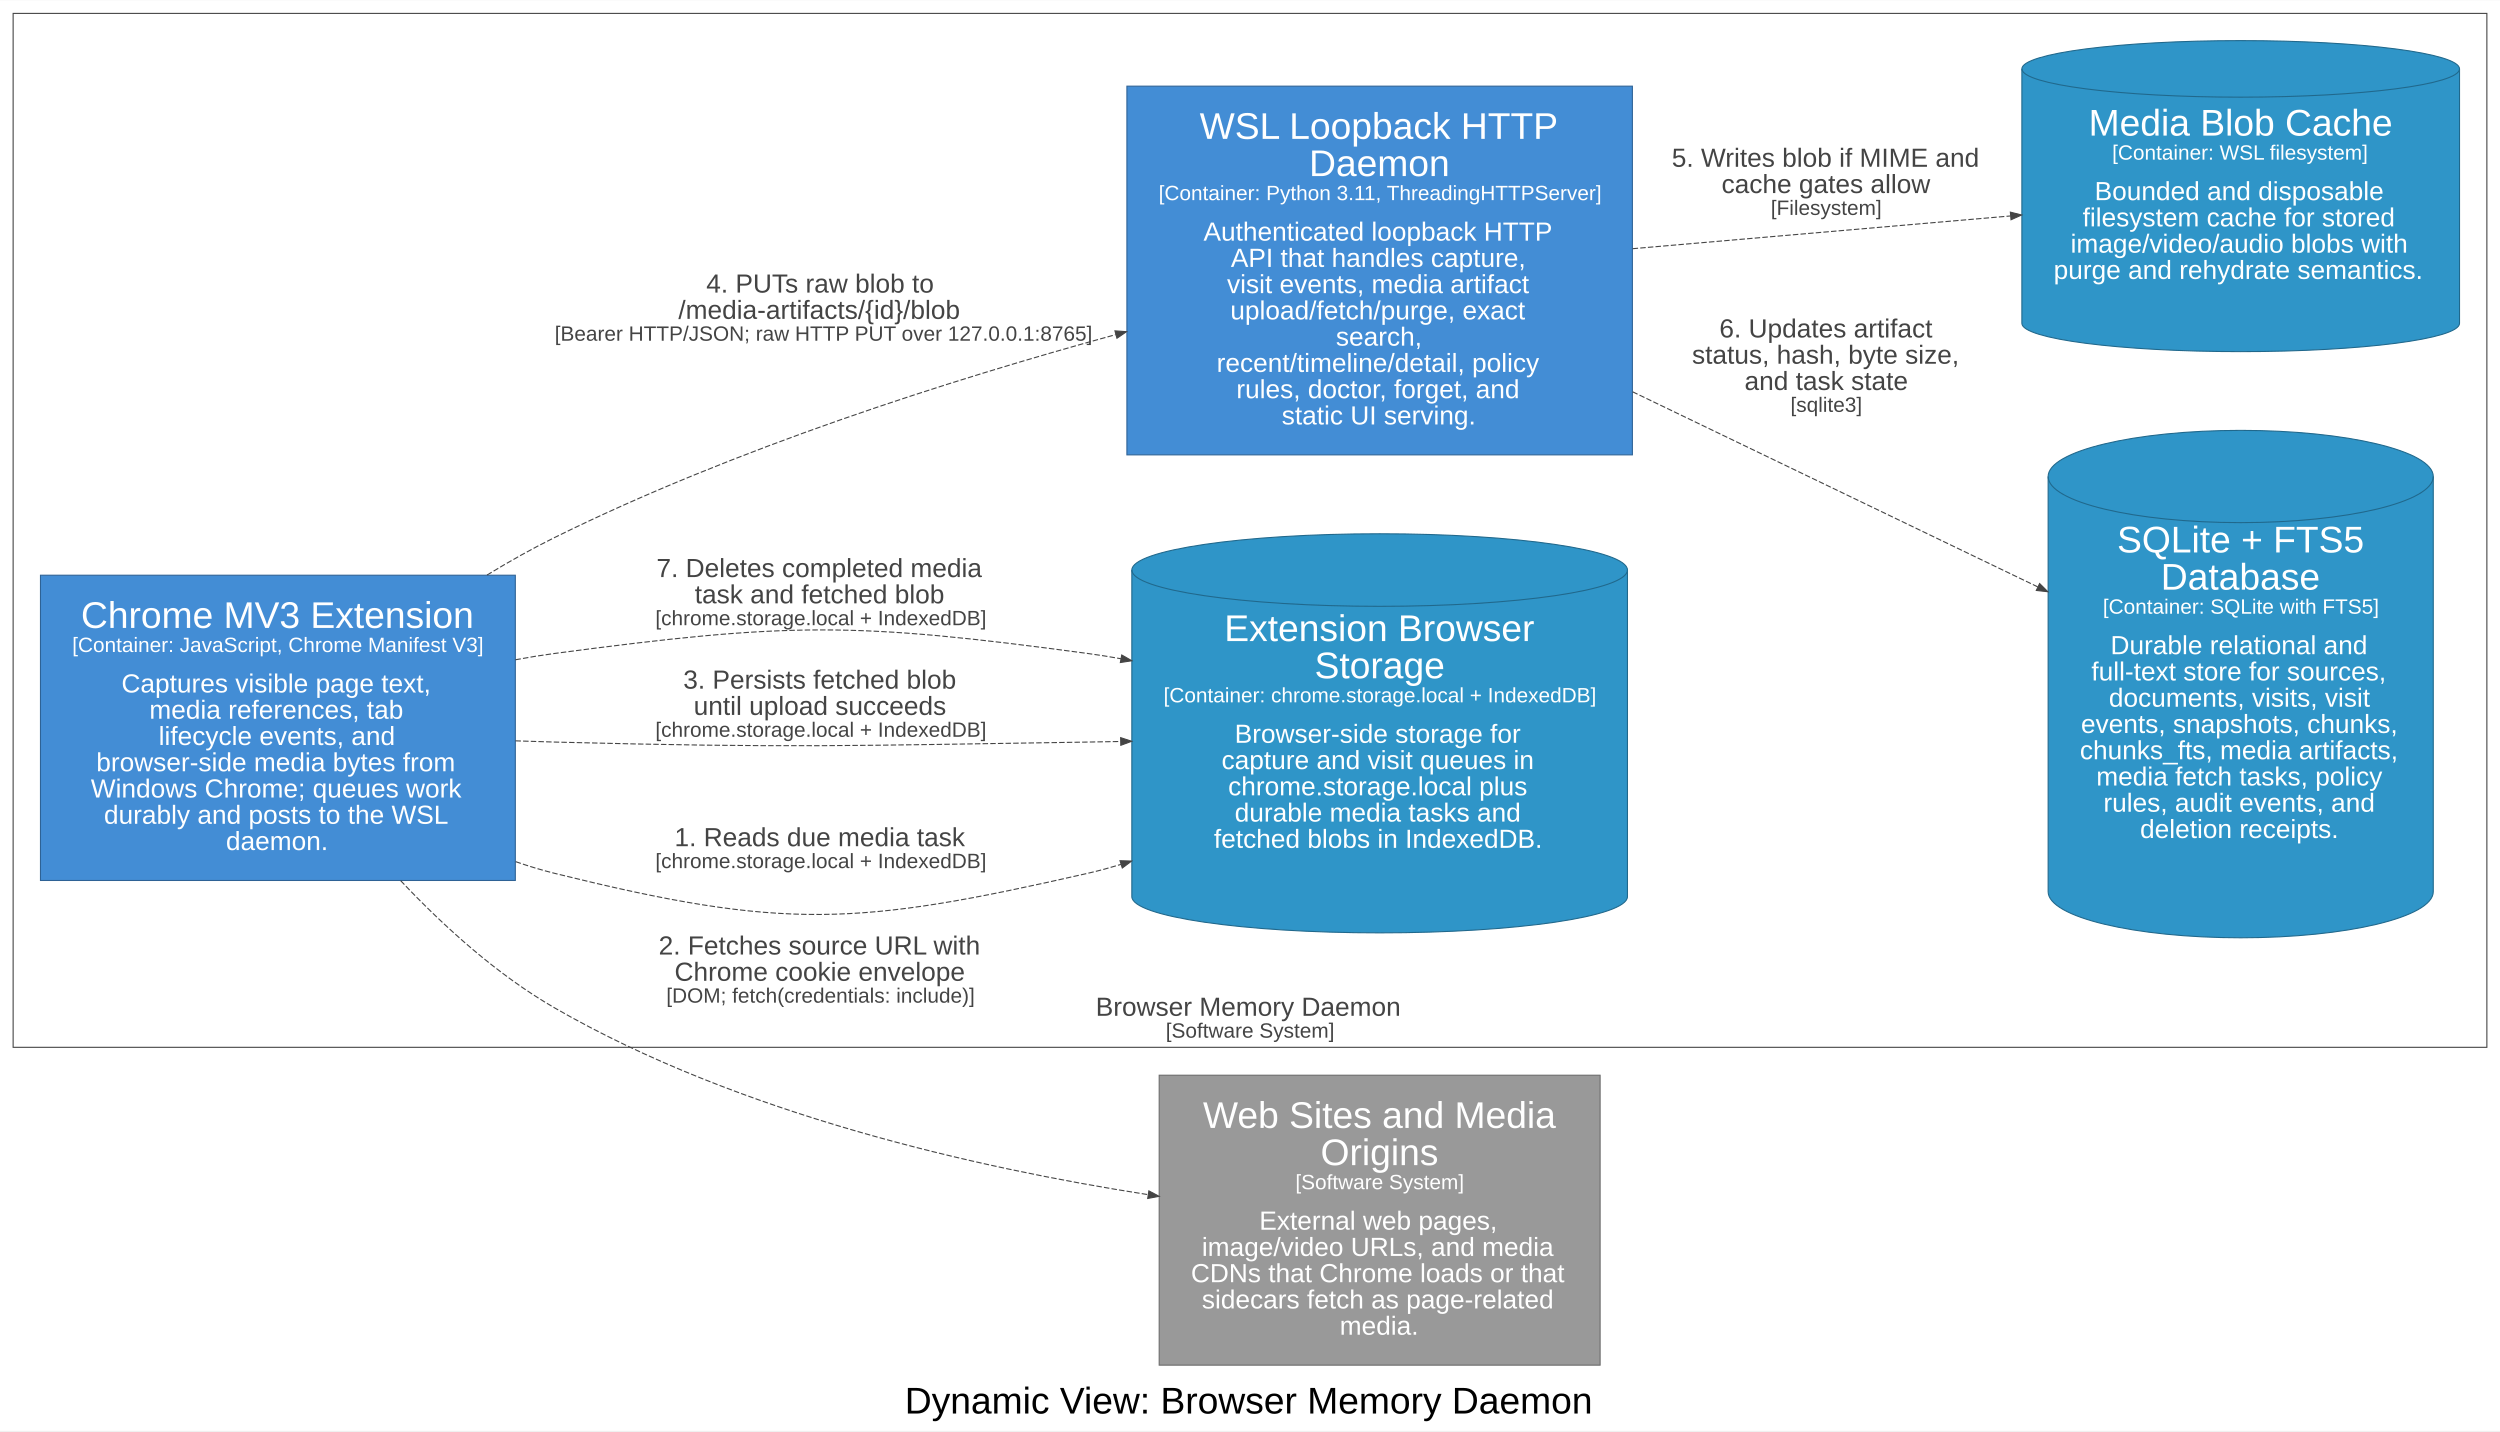
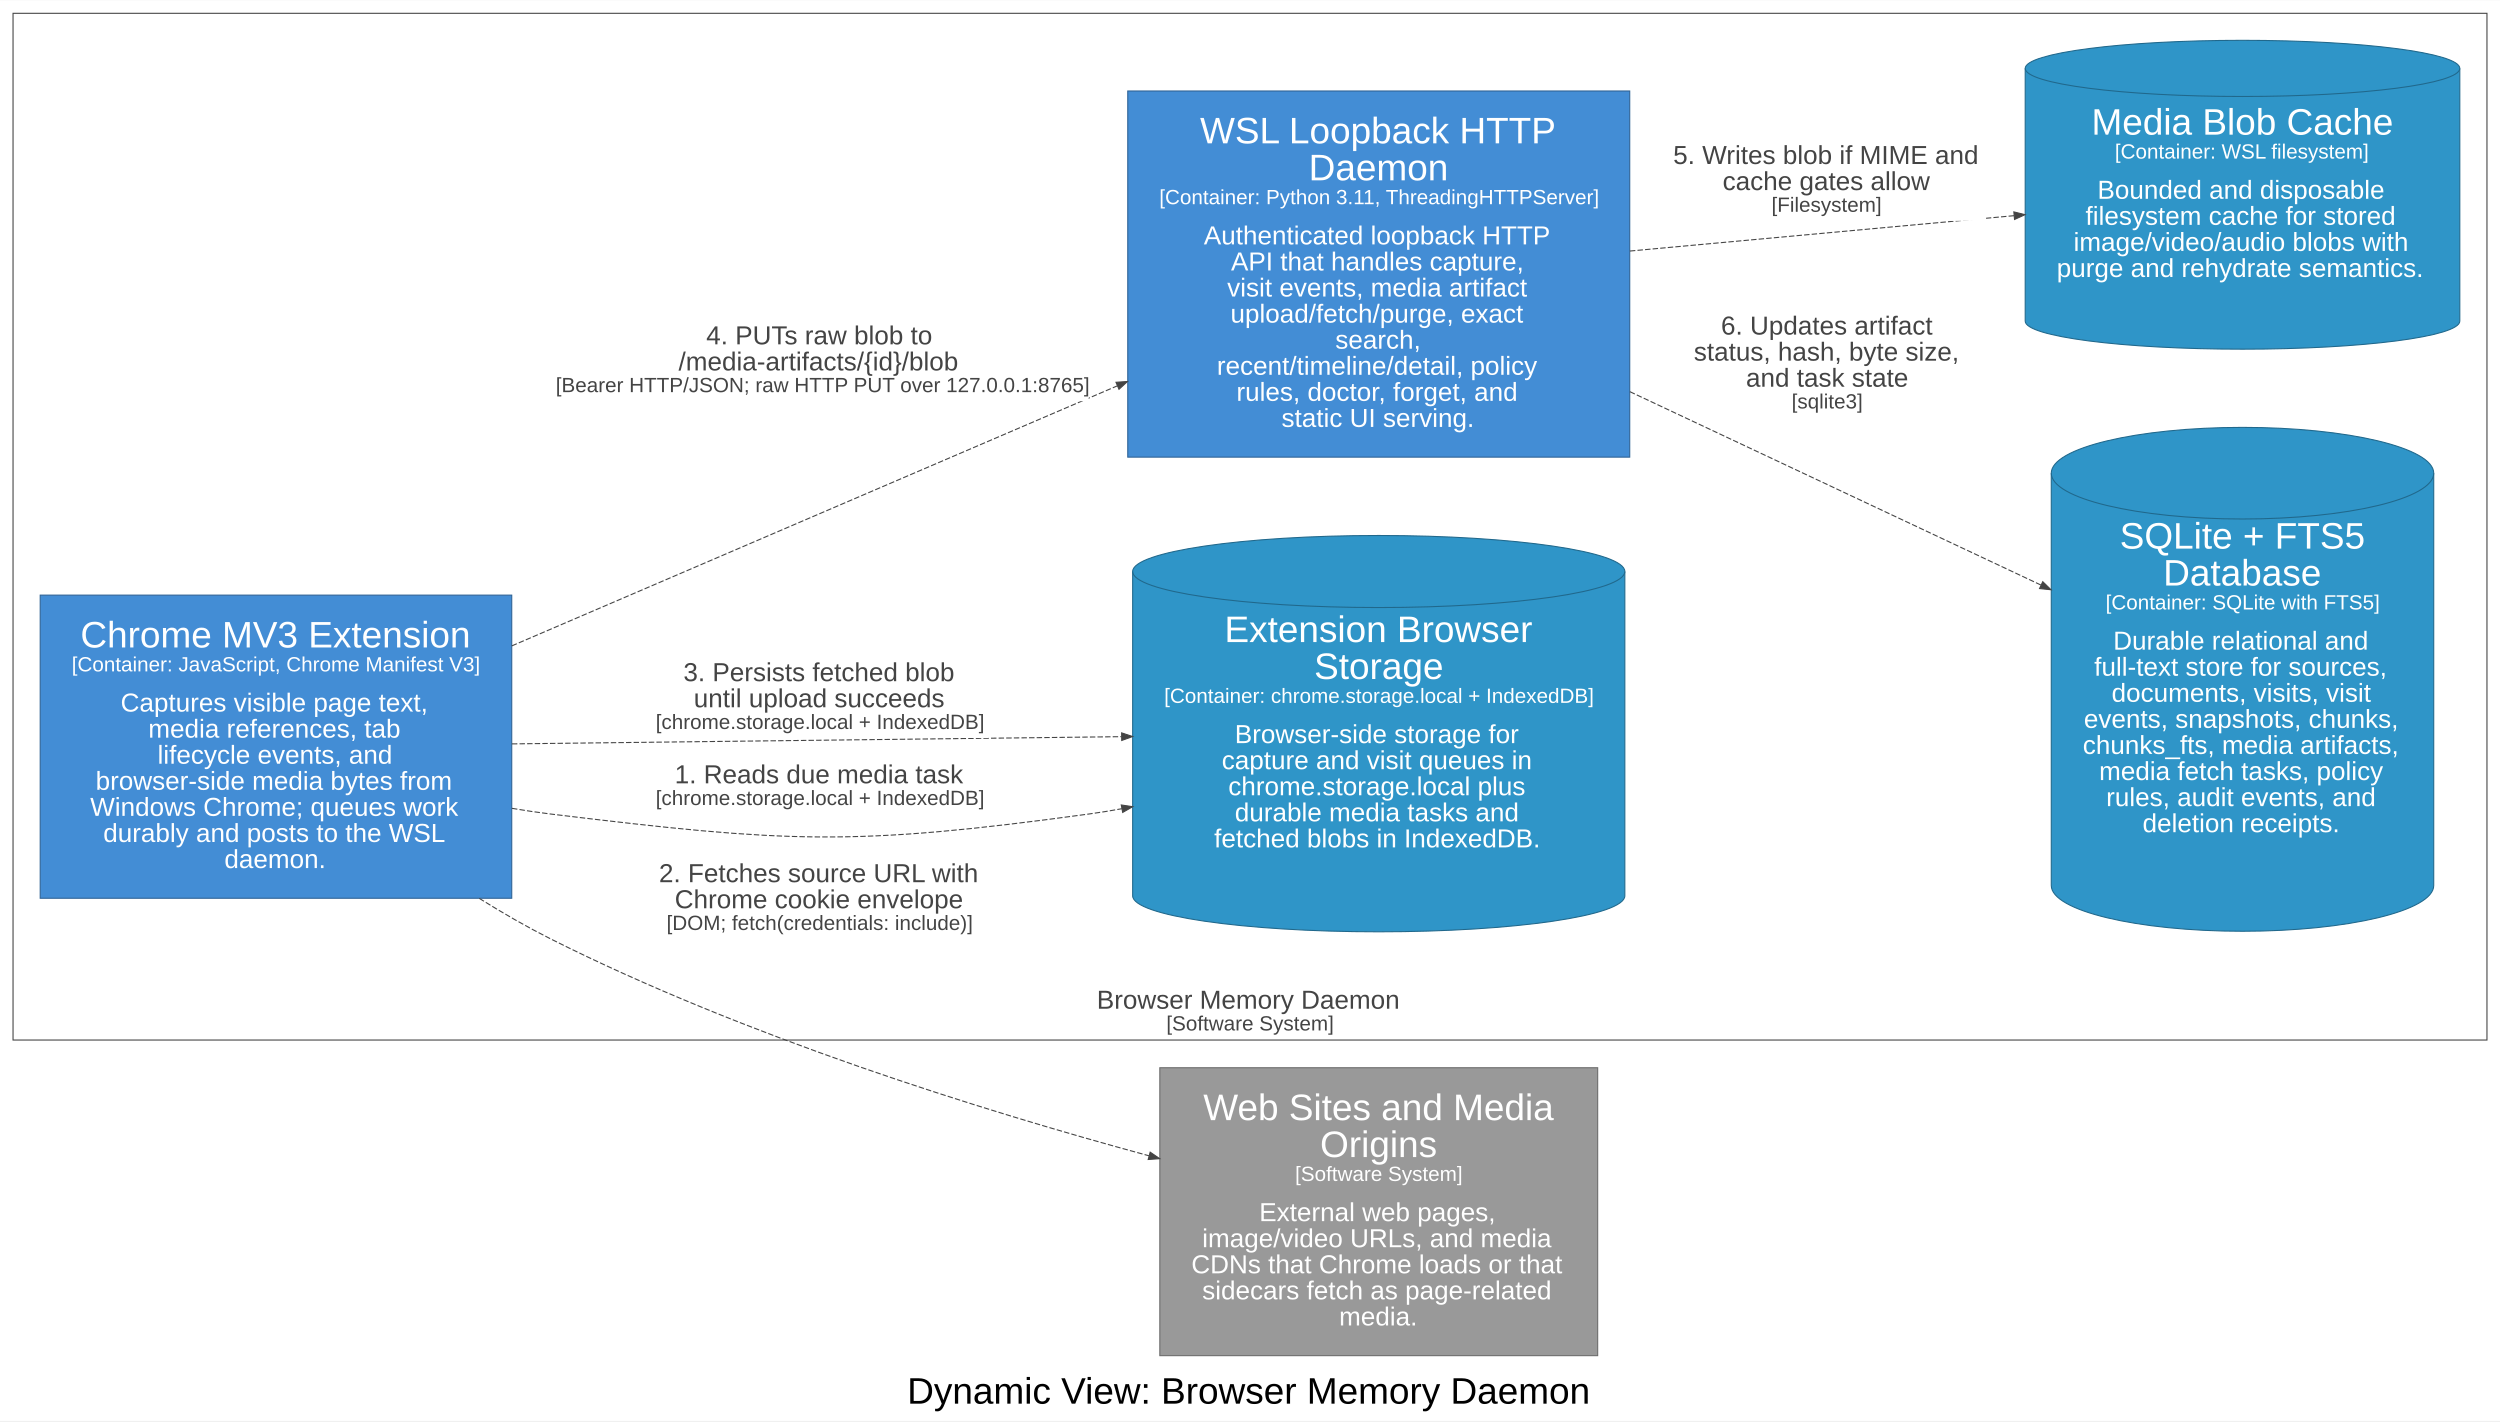
- <svg xmlns="http://www.w3.org/2000/svg" width="2285pt" height="1308pt" viewBox="0.00 0.00 2285.00 1307.50">
+ <svg xmlns="http://www.w3.org/2000/svg" width="2301pt" height="1308pt" viewBox="0.00 0.00 2301.00 1307.50">
  <g id="graph0" class="graph" transform="scale(1 1) rotate(0) translate(4 1303.5)">
-     <polygon fill="white" stroke="transparent" points="-4,4 -4,-1303.5 2281,-1303.5 2281,4 -4,4" />
-     <text text-anchor="start" x="823" y="-11.8" font-family="Arial" font-size="34.00">Dynamic View: Browser Memory Daemon</text>
+     <polygon fill="white" stroke="transparent" points="-4,4 -4,-1303.5 2297,-1303.5 2297,4 -4,4" />
+     <text text-anchor="start" x="831" y="-11.8" font-family="Arial" font-size="34.00">Dynamic View: Browser Memory Daemon</text>
    <g id="clust1" class="cluster">
-       <polygon fill="none" stroke="#444444" points="8,-346.5 8,-1291.5 2269,-1291.5 2269,-346.5 8,-346.5" />
-       <text text-anchor="start" x="997.5" y="-375.3" font-family="Arial" font-size="24.00" fill="#444444">Browser Memory Daemon</text>
-       <text text-anchor="start" x="1061.5" y="-355.3" font-family="Arial" font-size="19.00" fill="#444444">[Software System]</text>
+       <polygon fill="none" stroke="#444444" points="8,-346.5 8,-1291.5 2285,-1291.5 2285,-346.5 8,-346.5" />
+       <text text-anchor="start" x="1005.5" y="-375.3" font-family="Arial" font-size="24.00" fill="#444444">Browser Memory Daemon</text>
+       <text text-anchor="start" x="1069.5" y="-355.3" font-family="Arial" font-size="19.00" fill="#444444">[Software System]</text>
    </g>
    <g id="13" class="node">
-       <path fill="#2f95c8" stroke="#20688c" d="M1483.5,-782.72C1483.5,-801.01 1381.98,-815.88 1257,-815.88 1132.02,-815.88 1030.5,-801.01 1030.5,-782.72 1030.5,-782.72 1030.5,-484.28 1030.5,-484.28 1030.5,-465.99 1132.02,-451.12 1257,-451.12 1381.98,-451.12 1483.5,-465.99 1483.5,-484.28 1483.5,-484.28 1483.5,-782.72 1483.5,-782.72" />
-       <path fill="none" stroke="#20688c" d="M1483.5,-782.72C1483.5,-764.42 1381.98,-749.56 1257,-749.56 1132.02,-749.56 1030.5,-764.42 1030.5,-782.72" />
-       <text text-anchor="start" x="1115" y="-717.8" font-family="Arial" font-size="34.00" fill="#ffffff">Extension Browser</text>
-       <text text-anchor="start" x="1197.5" y="-683.8" font-family="Arial" font-size="34.00" fill="#ffffff">Storage</text>
-       <text text-anchor="start" x="1059.5" y="-661.8" font-family="Arial" font-size="19.00" fill="#ffffff">[Container: chrome.storage.local + IndexedDB]</text>
-       <text text-anchor="start" x="1124.5" y="-624.8" font-family="Arial" font-size="24.00" fill="#ffffff">Browser-side storage for</text>
-       <text text-anchor="start" x="1112.5" y="-600.8" font-family="Arial" font-size="24.00" fill="#ffffff">capture and visit queues in</text>
-       <text text-anchor="start" x="1118.5" y="-576.8" font-family="Arial" font-size="24.00" fill="#ffffff">chrome.storage.local plus</text>
-       <text text-anchor="start" x="1124.5" y="-552.8" font-family="Arial" font-size="24.00" fill="#ffffff">durable media tasks and</text>
-       <text text-anchor="start" x="1105.5" y="-528.8" font-family="Arial" font-size="24.00" fill="#ffffff">fetched blobs in IndexedDB.</text>
+       <path fill="#2f95c8" stroke="#20688c" d="M1491.5,-777.72C1491.5,-796.01 1389.98,-810.88 1265,-810.88 1140.02,-810.88 1038.5,-796.01 1038.5,-777.72 1038.5,-777.72 1038.5,-479.28 1038.5,-479.28 1038.5,-460.99 1140.02,-446.12 1265,-446.12 1389.98,-446.12 1491.5,-460.99 1491.5,-479.28 1491.5,-479.28 1491.5,-777.72 1491.5,-777.72" />
+       <path fill="none" stroke="#20688c" d="M1491.5,-777.72C1491.5,-759.42 1389.98,-744.56 1265,-744.56 1140.02,-744.56 1038.5,-759.42 1038.5,-777.72" />
+       <text text-anchor="start" x="1123" y="-712.8" font-family="Arial" font-size="34.00" fill="#ffffff">Extension Browser</text>
+       <text text-anchor="start" x="1205.5" y="-678.8" font-family="Arial" font-size="34.00" fill="#ffffff">Storage</text>
+       <text text-anchor="start" x="1067.5" y="-656.8" font-family="Arial" font-size="19.00" fill="#ffffff">[Container: chrome.storage.local + IndexedDB]</text>
+       <text text-anchor="start" x="1132.5" y="-619.8" font-family="Arial" font-size="24.00" fill="#ffffff">Browser-side storage for</text>
+       <text text-anchor="start" x="1120.5" y="-595.8" font-family="Arial" font-size="24.00" fill="#ffffff">capture and visit queues in</text>
+       <text text-anchor="start" x="1126.5" y="-571.8" font-family="Arial" font-size="24.00" fill="#ffffff">chrome.storage.local plus</text>
+       <text text-anchor="start" x="1132.5" y="-547.8" font-family="Arial" font-size="24.00" fill="#ffffff">durable media tasks and</text>
+       <text text-anchor="start" x="1113.5" y="-523.8" font-family="Arial" font-size="24.00" fill="#ffffff">fetched blobs in IndexedDB.</text>
    </g>
    <g id="14" class="node">
-       <polygon fill="#438dd5" stroke="#2e6295" points="1488,-1225 1026,-1225 1026,-888 1488,-888 1488,-1225" />
-       <text text-anchor="start" x="1092.5" y="-1176.8" font-family="Arial" font-size="34.00" fill="#ffffff">WSL Loopback HTTP</text>
-       <text text-anchor="start" x="1192.5" y="-1142.8" font-family="Arial" font-size="34.00" fill="#ffffff">Daemon</text>
-       <text text-anchor="start" x="1055" y="-1120.8" font-family="Arial" font-size="19.00" fill="#ffffff">[Container: Python 3.11, ThreadingHTTPServer]</text>
-       <text text-anchor="start" x="1096" y="-1083.8" font-family="Arial" font-size="24.00" fill="#ffffff">Authenticated loopback HTTP</text>
-       <text text-anchor="start" x="1121" y="-1059.8" font-family="Arial" font-size="24.00" fill="#ffffff">API that handles capture,</text>
-       <text text-anchor="start" x="1117.5" y="-1035.8" font-family="Arial" font-size="24.00" fill="#ffffff">visit events, media artifact</text>
-       <text text-anchor="start" x="1120.5" y="-1011.8" font-family="Arial" font-size="24.00" fill="#ffffff">upload/fetch/purge, exact</text>
-       <text text-anchor="start" x="1217" y="-987.8" font-family="Arial" font-size="24.00" fill="#ffffff">search,</text>
-       <text text-anchor="start" x="1108" y="-963.8" font-family="Arial" font-size="24.00" fill="#ffffff">recent/timeline/detail, policy</text>
-       <text text-anchor="start" x="1126" y="-939.8" font-family="Arial" font-size="24.00" fill="#ffffff">rules, doctor, forget, and</text>
-       <text text-anchor="start" x="1167.5" y="-915.8" font-family="Arial" font-size="24.00" fill="#ffffff">static UI serving.</text>
+       <polygon fill="#438dd5" stroke="#2e6295" points="1496,-1220 1034,-1220 1034,-883 1496,-883 1496,-1220" />
+       <text text-anchor="start" x="1100.5" y="-1171.8" font-family="Arial" font-size="34.00" fill="#ffffff">WSL Loopback HTTP</text>
+       <text text-anchor="start" x="1200.5" y="-1137.8" font-family="Arial" font-size="34.00" fill="#ffffff">Daemon</text>
+       <text text-anchor="start" x="1063" y="-1115.8" font-family="Arial" font-size="19.00" fill="#ffffff">[Container: Python 3.11, ThreadingHTTPServer]</text>
+       <text text-anchor="start" x="1104" y="-1078.8" font-family="Arial" font-size="24.00" fill="#ffffff">Authenticated loopback HTTP</text>
+       <text text-anchor="start" x="1129" y="-1054.8" font-family="Arial" font-size="24.00" fill="#ffffff">API that handles capture,</text>
+       <text text-anchor="start" x="1125.5" y="-1030.8" font-family="Arial" font-size="24.00" fill="#ffffff">visit events, media artifact</text>
+       <text text-anchor="start" x="1128.5" y="-1006.8" font-family="Arial" font-size="24.00" fill="#ffffff">upload/fetch/purge, exact</text>
+       <text text-anchor="start" x="1225" y="-982.8" font-family="Arial" font-size="24.00" fill="#ffffff">search,</text>
+       <text text-anchor="start" x="1116" y="-958.8" font-family="Arial" font-size="24.00" fill="#ffffff">recent/timeline/detail, policy</text>
+       <text text-anchor="start" x="1134" y="-934.8" font-family="Arial" font-size="24.00" fill="#ffffff">rules, doctor, forget, and</text>
+       <text text-anchor="start" x="1175.5" y="-910.8" font-family="Arial" font-size="24.00" fill="#ffffff">static UI serving.</text>
    </g>
    <g id="27" class="node">
-       <path fill="#2f95c8" stroke="#20688c" d="M2220,-868.22C2220,-891.48 2141.11,-910.38 2044,-910.38 1946.89,-910.38 1868,-891.48 1868,-868.22 1868,-868.22 1868,-488.78 1868,-488.78 1868,-465.52 1946.89,-446.62 2044,-446.62 2141.11,-446.62 2220,-465.52 2220,-488.78 2220,-488.78 2220,-868.22 2220,-868.22" />
-       <path fill="none" stroke="#20688c" d="M2220,-868.22C2220,-844.95 2141.11,-826.06 2044,-826.06 1946.89,-826.06 1868,-844.95 1868,-868.22" />
-       <text text-anchor="start" x="1931" y="-798.8" font-family="Arial" font-size="34.00" fill="#ffffff">SQLite + FTS5</text>
-       <text text-anchor="start" x="1971" y="-764.8" font-family="Arial" font-size="34.00" fill="#ffffff">Database</text>
-       <text text-anchor="start" x="1918" y="-742.8" font-family="Arial" font-size="19.00" fill="#ffffff">[Container: SQLite with FTS5]</text>
-       <text text-anchor="start" x="1925" y="-705.8" font-family="Arial" font-size="24.00" fill="#ffffff">Durable relational and</text>
-       <text text-anchor="start" x="1907.5" y="-681.8" font-family="Arial" font-size="24.00" fill="#ffffff">full-text store for sources,</text>
-       <text text-anchor="start" x="1923.5" y="-657.8" font-family="Arial" font-size="24.00" fill="#ffffff">documents, visits, visit</text>
-       <text text-anchor="start" x="1898" y="-633.8" font-family="Arial" font-size="24.00" fill="#ffffff">events, snapshots, chunks,</text>
-       <text text-anchor="start" x="1897" y="-609.8" font-family="Arial" font-size="24.00" fill="#ffffff">chunks_fts, media artifacts,</text>
-       <text text-anchor="start" x="1912" y="-585.8" font-family="Arial" font-size="24.00" fill="#ffffff">media fetch tasks, policy</text>
-       <text text-anchor="start" x="1918.5" y="-561.8" font-family="Arial" font-size="24.00" fill="#ffffff">rules, audit events, and</text>
-       <text text-anchor="start" x="1952" y="-537.8" font-family="Arial" font-size="24.00" fill="#ffffff">deletion receipts.</text>
+       <path fill="#2f95c8" stroke="#20688c" d="M2236,-868.22C2236,-891.48 2157.11,-910.38 2060,-910.38 1962.89,-910.38 1884,-891.48 1884,-868.22 1884,-868.22 1884,-488.78 1884,-488.78 1884,-465.52 1962.89,-446.62 2060,-446.62 2157.11,-446.62 2236,-465.52 2236,-488.78 2236,-488.78 2236,-868.22 2236,-868.22" />
+       <path fill="none" stroke="#20688c" d="M2236,-868.22C2236,-844.95 2157.11,-826.06 2060,-826.06 1962.89,-826.06 1884,-844.95 1884,-868.22" />
+       <text text-anchor="start" x="1947" y="-798.8" font-family="Arial" font-size="34.00" fill="#ffffff">SQLite + FTS5</text>
+       <text text-anchor="start" x="1987" y="-764.8" font-family="Arial" font-size="34.00" fill="#ffffff">Database</text>
+       <text text-anchor="start" x="1934" y="-742.8" font-family="Arial" font-size="19.00" fill="#ffffff">[Container: SQLite with FTS5]</text>
+       <text text-anchor="start" x="1941" y="-705.8" font-family="Arial" font-size="24.00" fill="#ffffff">Durable relational and</text>
+       <text text-anchor="start" x="1923.5" y="-681.8" font-family="Arial" font-size="24.00" fill="#ffffff">full-text store for sources,</text>
+       <text text-anchor="start" x="1939.5" y="-657.8" font-family="Arial" font-size="24.00" fill="#ffffff">documents, visits, visit</text>
+       <text text-anchor="start" x="1914" y="-633.8" font-family="Arial" font-size="24.00" fill="#ffffff">events, snapshots, chunks,</text>
+       <text text-anchor="start" x="1913" y="-609.8" font-family="Arial" font-size="24.00" fill="#ffffff">chunks_fts, media artifacts,</text>
+       <text text-anchor="start" x="1928" y="-585.8" font-family="Arial" font-size="24.00" fill="#ffffff">media fetch tasks, policy</text>
+       <text text-anchor="start" x="1934.5" y="-561.8" font-family="Arial" font-size="24.00" fill="#ffffff">rules, audit events, and</text>
+       <text text-anchor="start" x="1968" y="-537.8" font-family="Arial" font-size="24.00" fill="#ffffff">deletion receipts.</text>
    </g>
    <g id="43" class="edge">
-       <path fill="none" stroke="#444444" stroke-dasharray="5,2" d="M1488.22,-945.64C1606.15,-888.86 1747.8,-820.65 1858.45,-767.37" />
-       <polygon fill="#444444" stroke="#444444" points="1860.22,-770.4 1867.71,-762.91 1857.18,-764.09 1860.22,-770.4" />
-       <text text-anchor="start" x="1567.5" y="-995.3" font-family="Arial" font-size="24.00" fill="#444444">6. Updates artifact</text>
-       <text text-anchor="start" x="1542.5" y="-971.3" font-family="Arial" font-size="24.00" fill="#444444">status, hash, byte size,</text>
-       <text text-anchor="start" x="1590.5" y="-947.3" font-family="Arial" font-size="24.00" fill="#444444">and task state</text>
-       <text text-anchor="start" x="1632.5" y="-927.3" font-family="Arial" font-size="19.00" fill="#444444">[sqlite3]</text>
+       <path fill="none" stroke="#444444" stroke-dasharray="5,2" d="M1496.17,-943.24C1616.5,-886.64 1761.8,-818.29 1874.63,-765.22" />
+       <polygon fill="#444444" stroke="#444444" points="1876.16,-768.37 1883.72,-760.95 1873.18,-762.04 1876.16,-768.37" />
+       <polygon fill="white" stroke="transparent" points="1550.5,-919.5 1550.5,-1018.5 1805.5,-1018.5 1805.5,-919.5 1550.5,-919.5" />
+       <text text-anchor="start" x="1580" y="-995.8" font-family="Arial" font-size="24.00" fill="#444444">6. Updates artifact</text>
+       <text text-anchor="start" x="1555" y="-971.8" font-family="Arial" font-size="24.00" fill="#444444">status, hash, byte size,</text>
+       <text text-anchor="start" x="1603" y="-947.8" font-family="Arial" font-size="24.00" fill="#444444">and task state</text>
+       <text text-anchor="start" x="1645" y="-927.8" font-family="Arial" font-size="19.00" fill="#444444">[sqlite3]</text>
    </g>
    <g id="29" class="node">
-       <path fill="#2f95c8" stroke="#20688c" d="M2244,-1240.78C2244,-1255.04 2154.36,-1266.63 2044,-1266.63 1933.64,-1266.63 1844,-1255.04 1844,-1240.78 1844,-1240.78 1844,-1008.22 1844,-1008.22 1844,-993.96 1933.64,-982.37 2044,-982.37 2154.36,-982.37 2244,-993.96 2244,-1008.22 2244,-1008.22 2244,-1240.78 2244,-1240.78" />
-       <path fill="none" stroke="#20688c" d="M2244,-1240.78C2244,-1226.53 2154.36,-1214.94 2044,-1214.94 1933.64,-1214.94 1844,-1226.53 1844,-1240.78" />
-       <text text-anchor="start" x="1905" y="-1179.8" font-family="Arial" font-size="34.00" fill="#ffffff">Media Blob Cache</text>
-       <text text-anchor="start" x="1926.5" y="-1157.8" font-family="Arial" font-size="19.00" fill="#ffffff">[Container: WSL filesystem]</text>
-       <text text-anchor="start" x="1910.5" y="-1120.8" font-family="Arial" font-size="24.00" fill="#ffffff">Bounded and disposable</text>
-       <text text-anchor="start" x="1899.5" y="-1096.8" font-family="Arial" font-size="24.00" fill="#ffffff">filesystem cache for stored</text>
-       <text text-anchor="start" x="1888.5" y="-1072.8" font-family="Arial" font-size="24.00" fill="#ffffff">image/video/audio blobs with</text>
-       <text text-anchor="start" x="1873" y="-1048.8" font-family="Arial" font-size="24.00" fill="#ffffff">purge and rehydrate semantics.</text>
+       <path fill="#2f95c8" stroke="#20688c" d="M2260,-1240.78C2260,-1255.04 2170.36,-1266.63 2060,-1266.63 1949.64,-1266.63 1860,-1255.04 1860,-1240.78 1860,-1240.78 1860,-1008.22 1860,-1008.22 1860,-993.96 1949.64,-982.37 2060,-982.37 2170.36,-982.37 2260,-993.96 2260,-1008.22 2260,-1008.22 2260,-1240.78 2260,-1240.78" />
+       <path fill="none" stroke="#20688c" d="M2260,-1240.78C2260,-1226.53 2170.36,-1214.94 2060,-1214.94 1949.64,-1214.94 1860,-1226.53 1860,-1240.78" />
+       <text text-anchor="start" x="1921" y="-1179.8" font-family="Arial" font-size="34.00" fill="#ffffff">Media Blob Cache</text>
+       <text text-anchor="start" x="1942.5" y="-1157.8" font-family="Arial" font-size="19.00" fill="#ffffff">[Container: WSL filesystem]</text>
+       <text text-anchor="start" x="1926.5" y="-1120.8" font-family="Arial" font-size="24.00" fill="#ffffff">Bounded and disposable</text>
+       <text text-anchor="start" x="1915.5" y="-1096.8" font-family="Arial" font-size="24.00" fill="#ffffff">filesystem cache for stored</text>
+       <text text-anchor="start" x="1904.5" y="-1072.8" font-family="Arial" font-size="24.00" fill="#ffffff">image/video/audio blobs with</text>
+       <text text-anchor="start" x="1889" y="-1048.8" font-family="Arial" font-size="24.00" fill="#ffffff">purge and rehydrate semantics.</text>
    </g>
    <g id="45" class="edge">
-       <path fill="none" stroke="#444444" stroke-dasharray="5,2" d="M1488.22,-1076.44C1597.46,-1085.91 1727.05,-1097.13 1833.5,-1106.35" />
-       <polygon fill="#444444" stroke="#444444" points="1833.47,-1109.86 1843.73,-1107.24 1834.07,-1102.89 1833.47,-1109.86" />
-       <text text-anchor="start" x="1524" y="-1151.3" font-family="Arial" font-size="24.00" fill="#444444">5. Writes blob if MIME and</text>
-       <text text-anchor="start" x="1569.5" y="-1127.3" font-family="Arial" font-size="24.00" fill="#444444">cache gates allow</text>
-       <text text-anchor="start" x="1614.5" y="-1107.3" font-family="Arial" font-size="19.00" fill="#444444">[Filesystem]</text>
+       <path fill="none" stroke="#444444" stroke-dasharray="5,2" d="M1496.17,-1072.69C1607.81,-1082.97 1740.95,-1095.22 1849.7,-1105.23" />
+       <polygon fill="#444444" stroke="#444444" points="1849.54,-1108.73 1859.82,-1106.16 1850.18,-1101.76 1849.54,-1108.73" />
+       <polygon fill="white" stroke="transparent" points="1532,-1100.5 1532,-1175.5 1824,-1175.5 1824,-1100.5 1532,-1100.5" />
+       <text text-anchor="start" x="1536" y="-1152.8" font-family="Arial" font-size="24.00" fill="#444444">5. Writes blob if MIME and</text>
+       <text text-anchor="start" x="1581.5" y="-1128.8" font-family="Arial" font-size="24.00" fill="#444444">cache gates allow</text>
+       <text text-anchor="start" x="1626.5" y="-1108.8" font-family="Arial" font-size="19.00" fill="#444444">[Filesystem]</text>
    </g>
    <g id="5" class="node">
-       <polygon fill="#438dd5" stroke="#2e6295" points="467,-778 33,-778 33,-499 467,-499 467,-778" />
-       <text text-anchor="start" x="70" y="-729.8" font-family="Arial" font-size="34.00" fill="#ffffff">Chrome MV3 Extension</text>
-       <text text-anchor="start" x="62" y="-707.8" font-family="Arial" font-size="19.00" fill="#ffffff">[Container: JavaScript, Chrome Manifest V3]</text>
-       <text text-anchor="start" x="107" y="-670.8" font-family="Arial" font-size="24.00" fill="#ffffff">Captures visible page text,</text>
-       <text text-anchor="start" x="132.5" y="-646.8" font-family="Arial" font-size="24.00" fill="#ffffff">media references, tab</text>
-       <text text-anchor="start" x="141" y="-622.8" font-family="Arial" font-size="24.00" fill="#ffffff">lifecycle events, and</text>
-       <text text-anchor="start" x="84" y="-598.8" font-family="Arial" font-size="24.00" fill="#ffffff">browser-side media bytes from</text>
-       <text text-anchor="start" x="79" y="-574.8" font-family="Arial" font-size="24.00" fill="#ffffff">Windows Chrome; queues work</text>
-       <text text-anchor="start" x="91" y="-550.8" font-family="Arial" font-size="24.00" fill="#ffffff">durably and posts to the WSL</text>
-       <text text-anchor="start" x="202.5" y="-526.8" font-family="Arial" font-size="24.00" fill="#ffffff">daemon.</text>
+       <polygon fill="#438dd5" stroke="#2e6295" points="467,-756 33,-756 33,-477 467,-477 467,-756" />
+       <text text-anchor="start" x="70" y="-707.8" font-family="Arial" font-size="34.00" fill="#ffffff">Chrome MV3 Extension</text>
+       <text text-anchor="start" x="62" y="-685.8" font-family="Arial" font-size="19.00" fill="#ffffff">[Container: JavaScript, Chrome Manifest V3]</text>
+       <text text-anchor="start" x="107" y="-648.8" font-family="Arial" font-size="24.00" fill="#ffffff">Captures visible page text,</text>
+       <text text-anchor="start" x="132.5" y="-624.8" font-family="Arial" font-size="24.00" fill="#ffffff">media references, tab</text>
+       <text text-anchor="start" x="141" y="-600.8" font-family="Arial" font-size="24.00" fill="#ffffff">lifecycle events, and</text>
+       <text text-anchor="start" x="84" y="-576.8" font-family="Arial" font-size="24.00" fill="#ffffff">browser-side media bytes from</text>
+       <text text-anchor="start" x="79" y="-552.8" font-family="Arial" font-size="24.00" fill="#ffffff">Windows Chrome; queues work</text>
+       <text text-anchor="start" x="91" y="-528.8" font-family="Arial" font-size="24.00" fill="#ffffff">durably and posts to the WSL</text>
+       <text text-anchor="start" x="202.5" y="-504.8" font-family="Arial" font-size="24.00" fill="#ffffff">daemon.</text>
    </g>
    <g id="37" class="edge">
-       <path fill="none" stroke="#444444" stroke-dasharray="5,2" d="M467.3,-516.2C479.17,-512.06 491.12,-508.44 503,-505.5 713.1,-453.46 778.98,-457.37 990,-505.5 1000.13,-507.81 1010.32,-510.56 1020.5,-513.66" />
-       <polygon fill="#444444" stroke="#444444" points="1019.67,-517.06 1030.26,-516.73 1021.78,-510.39 1019.67,-517.06" />
-       <text text-anchor="start" x="612.5" y="-530.3" font-family="Arial" font-size="24.00" fill="#444444">1. Reads due media task</text>
-       <text text-anchor="start" x="595" y="-510.3" font-family="Arial" font-size="19.00" fill="#444444">[chrome.storage.local + IndexedDB]</text>
+       <path fill="none" stroke="#444444" stroke-dasharray="5,2" d="M467.22,-559.76C479.28,-557.71 491.26,-555.92 503,-554.5 721.4,-528.03 780.02,-524.74 998,-554.5 1008.08,-555.88 1018.31,-557.53 1028.61,-559.41" />
+       <polygon fill="#444444" stroke="#444444" points="1028.02,-562.86 1038.5,-561.28 1029.32,-555.98 1028.02,-562.86" />
+       <polygon fill="white" stroke="transparent" points="595,-554.5 595,-605.5 906,-605.5 906,-554.5 595,-554.5" />
+       <text text-anchor="start" x="617" y="-582.8" font-family="Arial" font-size="24.00" fill="#444444">1. Reads due media task</text>
+       <text text-anchor="start" x="599.5" y="-562.8" font-family="Arial" font-size="19.00" fill="#444444">[chrome.storage.local + IndexedDB]</text>
    </g>
    <g id="37" class="edge">
-       <path fill="none" stroke="#444444" stroke-dasharray="5,2" d="M467.14,-626.62C479.27,-626.18 491.29,-625.8 503,-625.5 719.37,-619.92 773.58,-622.25 990,-625.5 999.87,-625.65 1009.95,-625.83 1020.14,-626.03" />
-       <polygon fill="#444444" stroke="#444444" points="1020.28,-629.54 1030.35,-626.24 1020.42,-622.54 1020.28,-629.54" />
-       <text text-anchor="start" x="620.5" y="-674.3" font-family="Arial" font-size="24.00" fill="#444444">3. Persists fetched blob</text>
-       <text text-anchor="start" x="630" y="-650.3" font-family="Arial" font-size="24.00" fill="#444444">until upload succeeds</text>
-       <text text-anchor="start" x="595" y="-630.3" font-family="Arial" font-size="19.00" fill="#444444">[chrome.storage.local + IndexedDB]</text>
-     </g>
-     <g id="37" class="edge">
-       <path fill="none" stroke="#444444" stroke-dasharray="5,2" d="M467.1,-700.72C479.18,-702.98 491.21,-704.94 503,-706.5 717.57,-734.94 775.49,-735.4 990,-706.5 1000.07,-705.14 1010.3,-703.51 1020.59,-701.66" />
-       <polygon fill="#444444" stroke="#444444" points="1021.28,-705.09 1030.47,-699.81 1020,-698.2 1021.28,-705.09" />
-       <text text-anchor="start" x="596" y="-776.3" font-family="Arial" font-size="24.00" fill="#444444">7. Deletes completed media</text>
-       <text text-anchor="start" x="631" y="-752.3" font-family="Arial" font-size="24.00" fill="#444444">task and fetched blob</text>
-       <text text-anchor="start" x="595" y="-732.3" font-family="Arial" font-size="19.00" fill="#444444">[chrome.storage.local + IndexedDB]</text>
+       <path fill="none" stroke="#444444" stroke-dasharray="5,2" d="M467.17,-619.07C479.29,-619.22 491.3,-619.36 503,-619.5 678.97,-621.59 877.82,-623.94 1028.12,-625.72" />
+       <polygon fill="#444444" stroke="#444444" points="1028.36,-629.22 1038.4,-625.84 1028.44,-622.22 1028.36,-629.22" />
+       <polygon fill="white" stroke="transparent" points="595,-624.5 595,-699.5 906,-699.5 906,-624.5 595,-624.5" />
+       <text text-anchor="start" x="625" y="-676.8" font-family="Arial" font-size="24.00" fill="#444444">3. Persists fetched blob</text>
+       <text text-anchor="start" x="634.5" y="-652.8" font-family="Arial" font-size="24.00" fill="#444444">until upload succeeds</text>
+       <text text-anchor="start" x="599.5" y="-632.8" font-family="Arial" font-size="19.00" fill="#444444">[chrome.storage.local + IndexedDB]</text>
    </g>
    <g id="38" class="edge">
-       <path fill="none" stroke="#444444" stroke-dasharray="5,2" d="M441.14,-778.18C461.54,-790.61 482.38,-802.32 503,-812.5 667.11,-893.57 864.3,-956.33 1015.72,-997.89" />
-       <polygon fill="#444444" stroke="#444444" points="1015.06,-1001.34 1025.63,-1000.6 1016.9,-994.59 1015.06,-1001.34" />
-       <text text-anchor="start" x="641.5" y="-1036.3" font-family="Arial" font-size="24.00" fill="#444444">4. PUTs raw blob to</text>
-       <text text-anchor="start" x="616" y="-1012.3" font-family="Arial" font-size="24.00" fill="#444444">/media-artifacts/{id}/blob</text>
-       <text text-anchor="start" x="503" y="-992.3" font-family="Arial" font-size="19.00" fill="#444444">[Bearer HTTP/JSON; raw HTTP PUT over 127.0.0.1:8765]</text>
+       <path fill="none" stroke="#444444" stroke-dasharray="5,2" d="M467.07,-709.28C630.68,-779.54 855.36,-876.02 1024.46,-948.64" />
+       <polygon fill="#444444" stroke="#444444" points="1023.16,-951.89 1033.73,-952.62 1025.92,-945.46 1023.16,-951.89" />
+       <polygon fill="white" stroke="transparent" points="503,-934.5 503,-1009.5 998,-1009.5 998,-934.5 503,-934.5" />
+       <text text-anchor="start" x="646" y="-986.8" font-family="Arial" font-size="24.00" fill="#444444">4. PUTs raw blob to</text>
+       <text text-anchor="start" x="620.5" y="-962.8" font-family="Arial" font-size="24.00" fill="#444444">/media-artifacts/{id}/blob</text>
+       <text text-anchor="start" x="507.5" y="-942.8" font-family="Arial" font-size="19.00" fill="#444444">[Bearer HTTP/JSON; raw HTTP PUT over 127.0.0.1:8765]</text>
    </g>
    <g id="3" class="node">
-       <polygon fill="#999999" stroke="#6b6b6b" points="1458.5,-321 1055.5,-321 1055.5,-56 1458.5,-56 1458.5,-321" />
-       <text text-anchor="start" x="1095.5" y="-272.8" font-family="Arial" font-size="34.00" fill="#ffffff">Web Sites and Media</text>
-       <text text-anchor="start" x="1203" y="-238.8" font-family="Arial" font-size="34.00" fill="#ffffff">Origins</text>
-       <text text-anchor="start" x="1180" y="-216.8" font-family="Arial" font-size="19.00" fill="#ffffff">[Software System]</text>
-       <text text-anchor="start" x="1147" y="-179.8" font-family="Arial" font-size="24.00" fill="#ffffff">External web pages,</text>
-       <text text-anchor="start" x="1094.5" y="-155.8" font-family="Arial" font-size="24.00" fill="#ffffff">image/video URLs, and media</text>
-       <text text-anchor="start" x="1084.5" y="-131.8" font-family="Arial" font-size="24.00" fill="#ffffff">CDNs that Chrome loads or that</text>
-       <text text-anchor="start" x="1094.5" y="-107.8" font-family="Arial" font-size="24.00" fill="#ffffff">sidecars fetch as page-related</text>
-       <text text-anchor="start" x="1220.5" y="-83.8" font-family="Arial" font-size="24.00" fill="#ffffff">media.</text>
+       <polygon fill="#999999" stroke="#6b6b6b" points="1466.5,-321 1063.5,-321 1063.5,-56 1466.5,-56 1466.5,-321" />
+       <text text-anchor="start" x="1103.5" y="-272.8" font-family="Arial" font-size="34.00" fill="#ffffff">Web Sites and Media</text>
+       <text text-anchor="start" x="1211" y="-238.8" font-family="Arial" font-size="34.00" fill="#ffffff">Origins</text>
+       <text text-anchor="start" x="1188" y="-216.8" font-family="Arial" font-size="19.00" fill="#ffffff">[Software System]</text>
+       <text text-anchor="start" x="1155" y="-179.8" font-family="Arial" font-size="24.00" fill="#ffffff">External web pages,</text>
+       <text text-anchor="start" x="1102.5" y="-155.8" font-family="Arial" font-size="24.00" fill="#ffffff">image/video URLs, and media</text>
+       <text text-anchor="start" x="1092.5" y="-131.8" font-family="Arial" font-size="24.00" fill="#ffffff">CDNs that Chrome loads or that</text>
+       <text text-anchor="start" x="1102.5" y="-107.8" font-family="Arial" font-size="24.00" fill="#ffffff">sidecars fetch as page-related</text>
+       <text text-anchor="start" x="1228.5" y="-83.8" font-family="Arial" font-size="24.00" fill="#ffffff">media.</text>
    </g>
    <g id="36" class="edge">
-       <path fill="none" stroke="#444444" stroke-dasharray="5,2" d="M362.16,-498.86C402.47,-456.09 450.99,-412.47 503,-382.5 670.97,-285.72 887.42,-236.47 1045.12,-211.89" />
-       <polygon fill="#444444" stroke="#444444" points="1046.07,-215.28 1055.42,-210.3 1045.01,-208.36 1046.07,-215.28" />
-       <text text-anchor="start" x="598" y="-431.3" font-family="Arial" font-size="24.00" fill="#444444">2. Fetches source URL with</text>
-       <text text-anchor="start" x="612.5" y="-407.3" font-family="Arial" font-size="24.00" fill="#444444">Chrome cookie envelope</text>
-       <text text-anchor="start" x="605" y="-387.3" font-family="Arial" font-size="19.00" fill="#444444">[DOM; fetch(credentials: include)]</text>
+       <path fill="none" stroke="#444444" stroke-dasharray="5,2" d="M437.15,-476.87C458.81,-463.32 481.02,-450.54 503,-439.5 680.63,-350.28 897.04,-282.46 1053.61,-239.95" />
+       <polygon fill="#444444" stroke="#444444" points="1054.62,-243.3 1063.36,-237.32 1052.8,-236.55 1054.62,-243.3" />
+       <polygon fill="white" stroke="transparent" points="598,-439.5 598,-514.5 903,-514.5 903,-439.5 598,-439.5" />
+       <text text-anchor="start" x="602.5" y="-491.8" font-family="Arial" font-size="24.00" fill="#444444">2. Fetches source URL with</text>
+       <text text-anchor="start" x="617" y="-467.8" font-family="Arial" font-size="24.00" fill="#444444">Chrome cookie envelope</text>
+       <text text-anchor="start" x="609.5" y="-447.8" font-family="Arial" font-size="19.00" fill="#444444">[DOM; fetch(credentials: include)]</text>
    </g>
  </g>
</svg>
